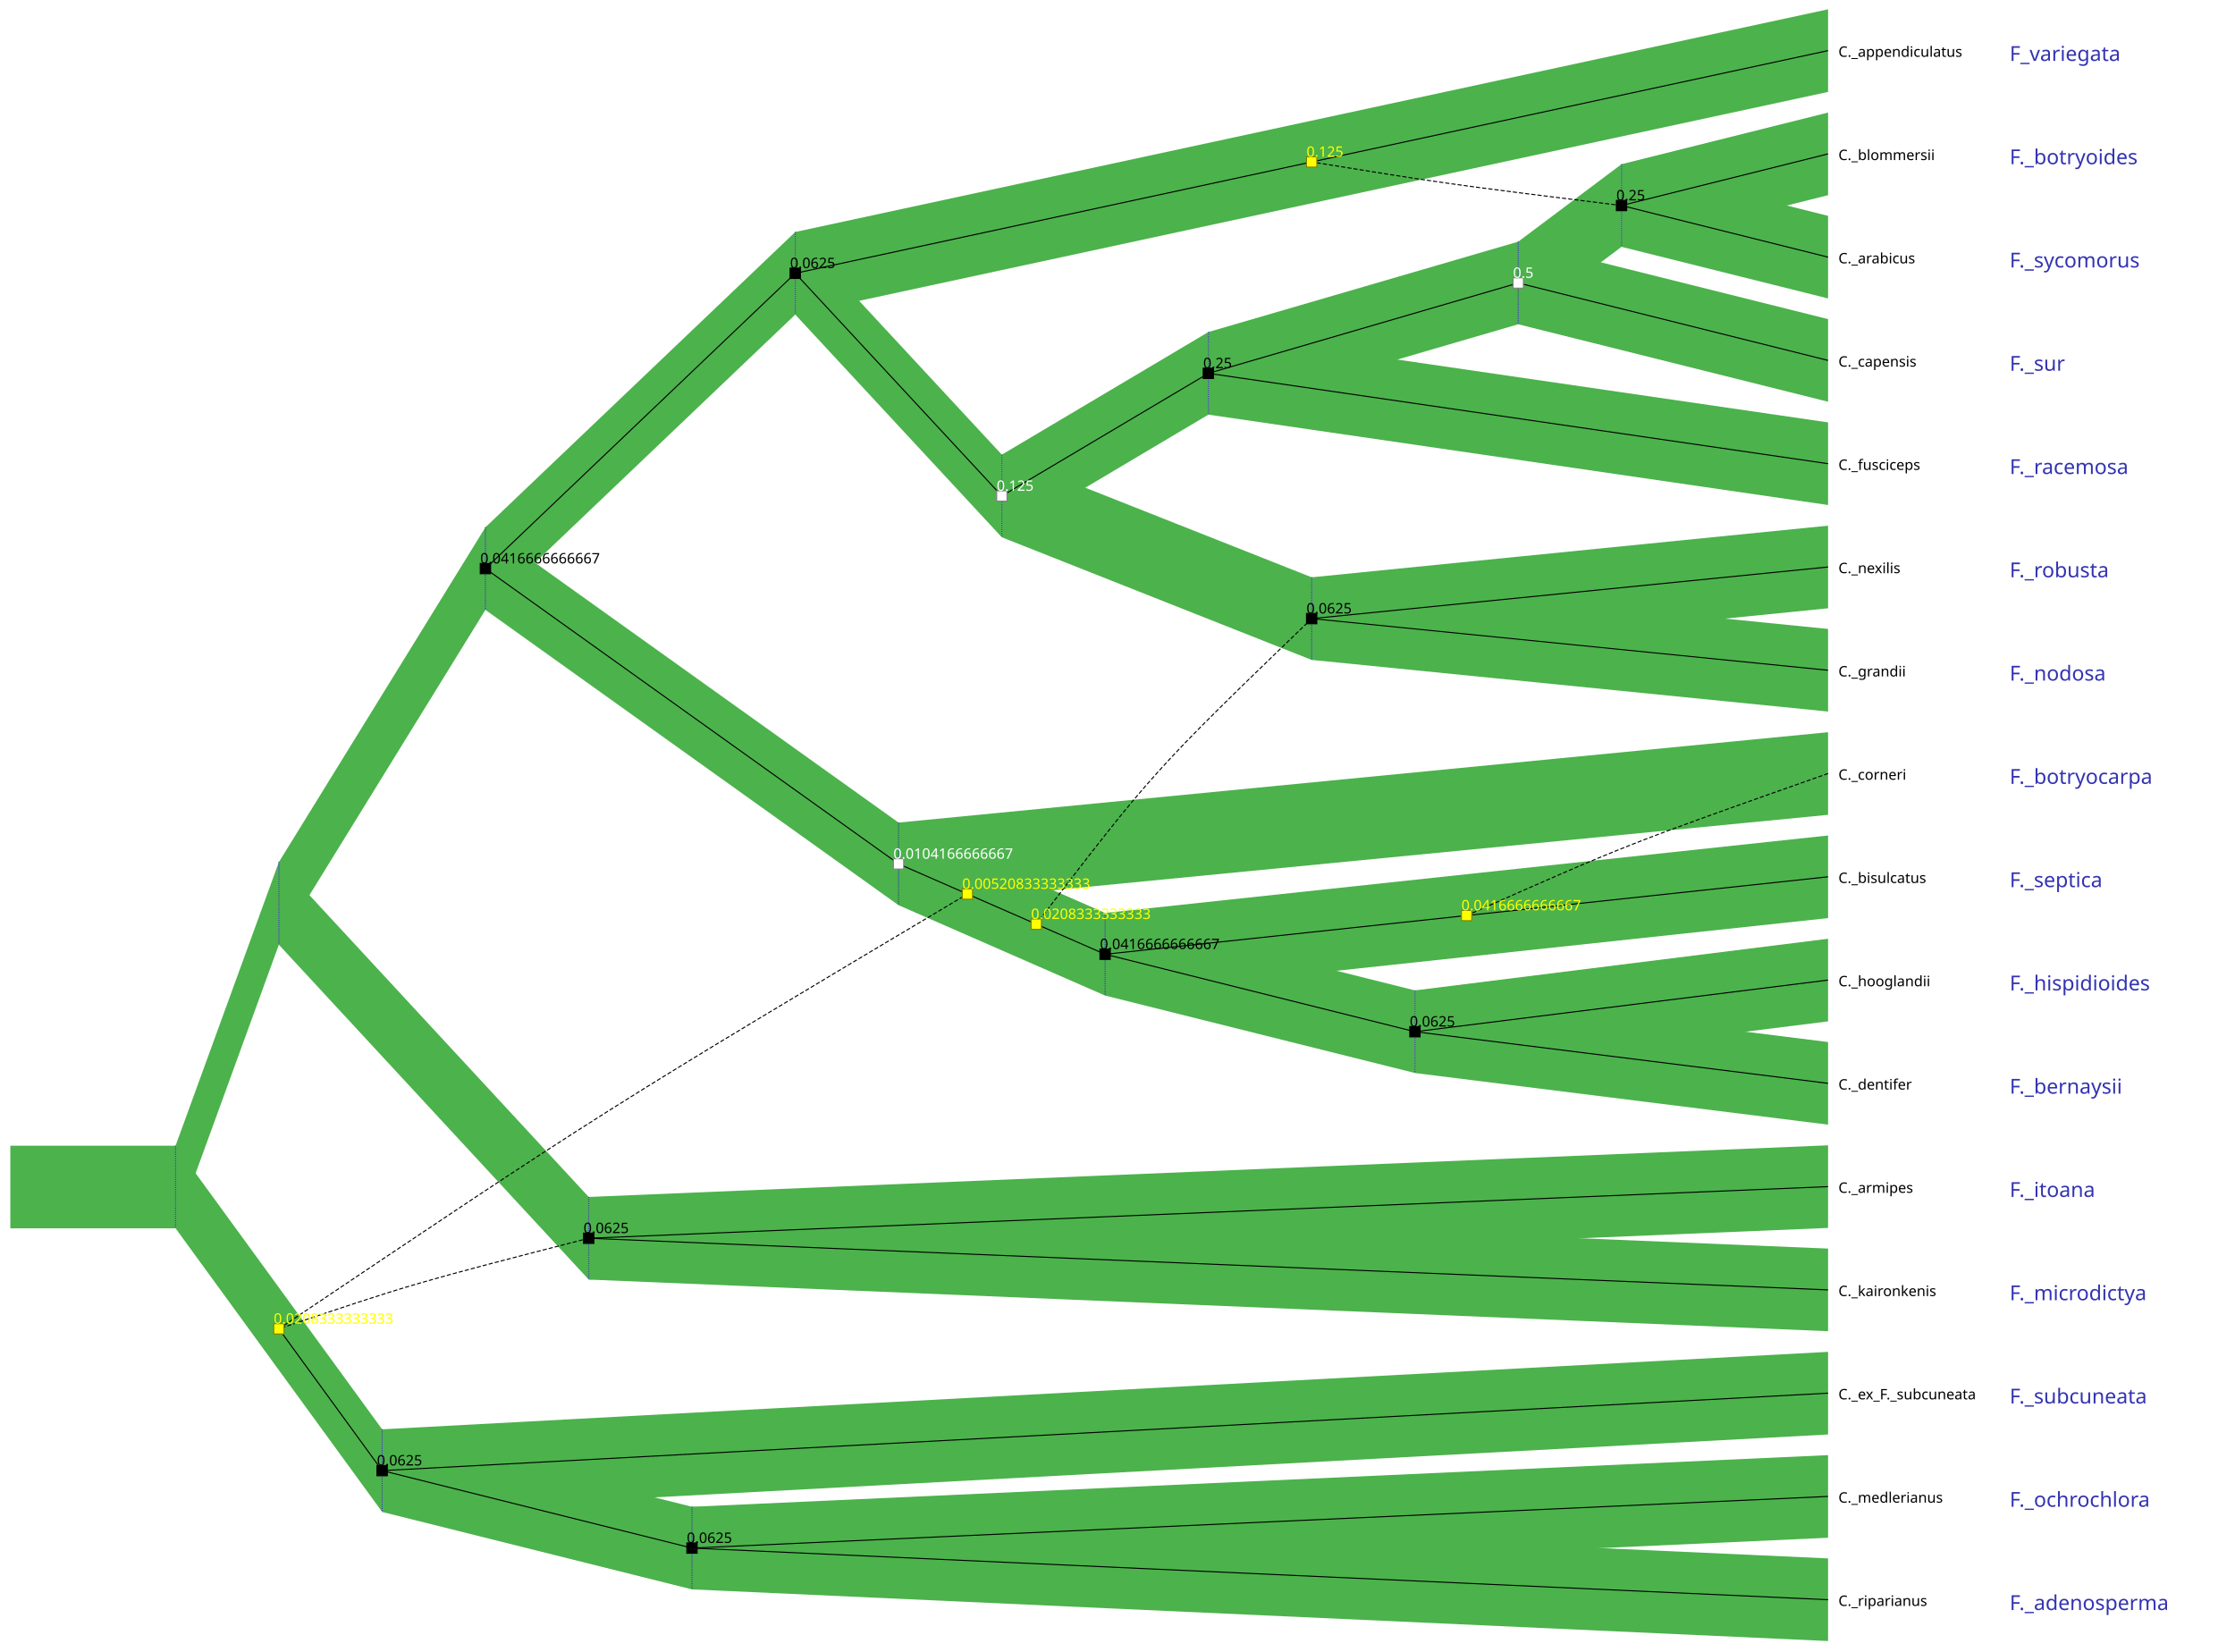
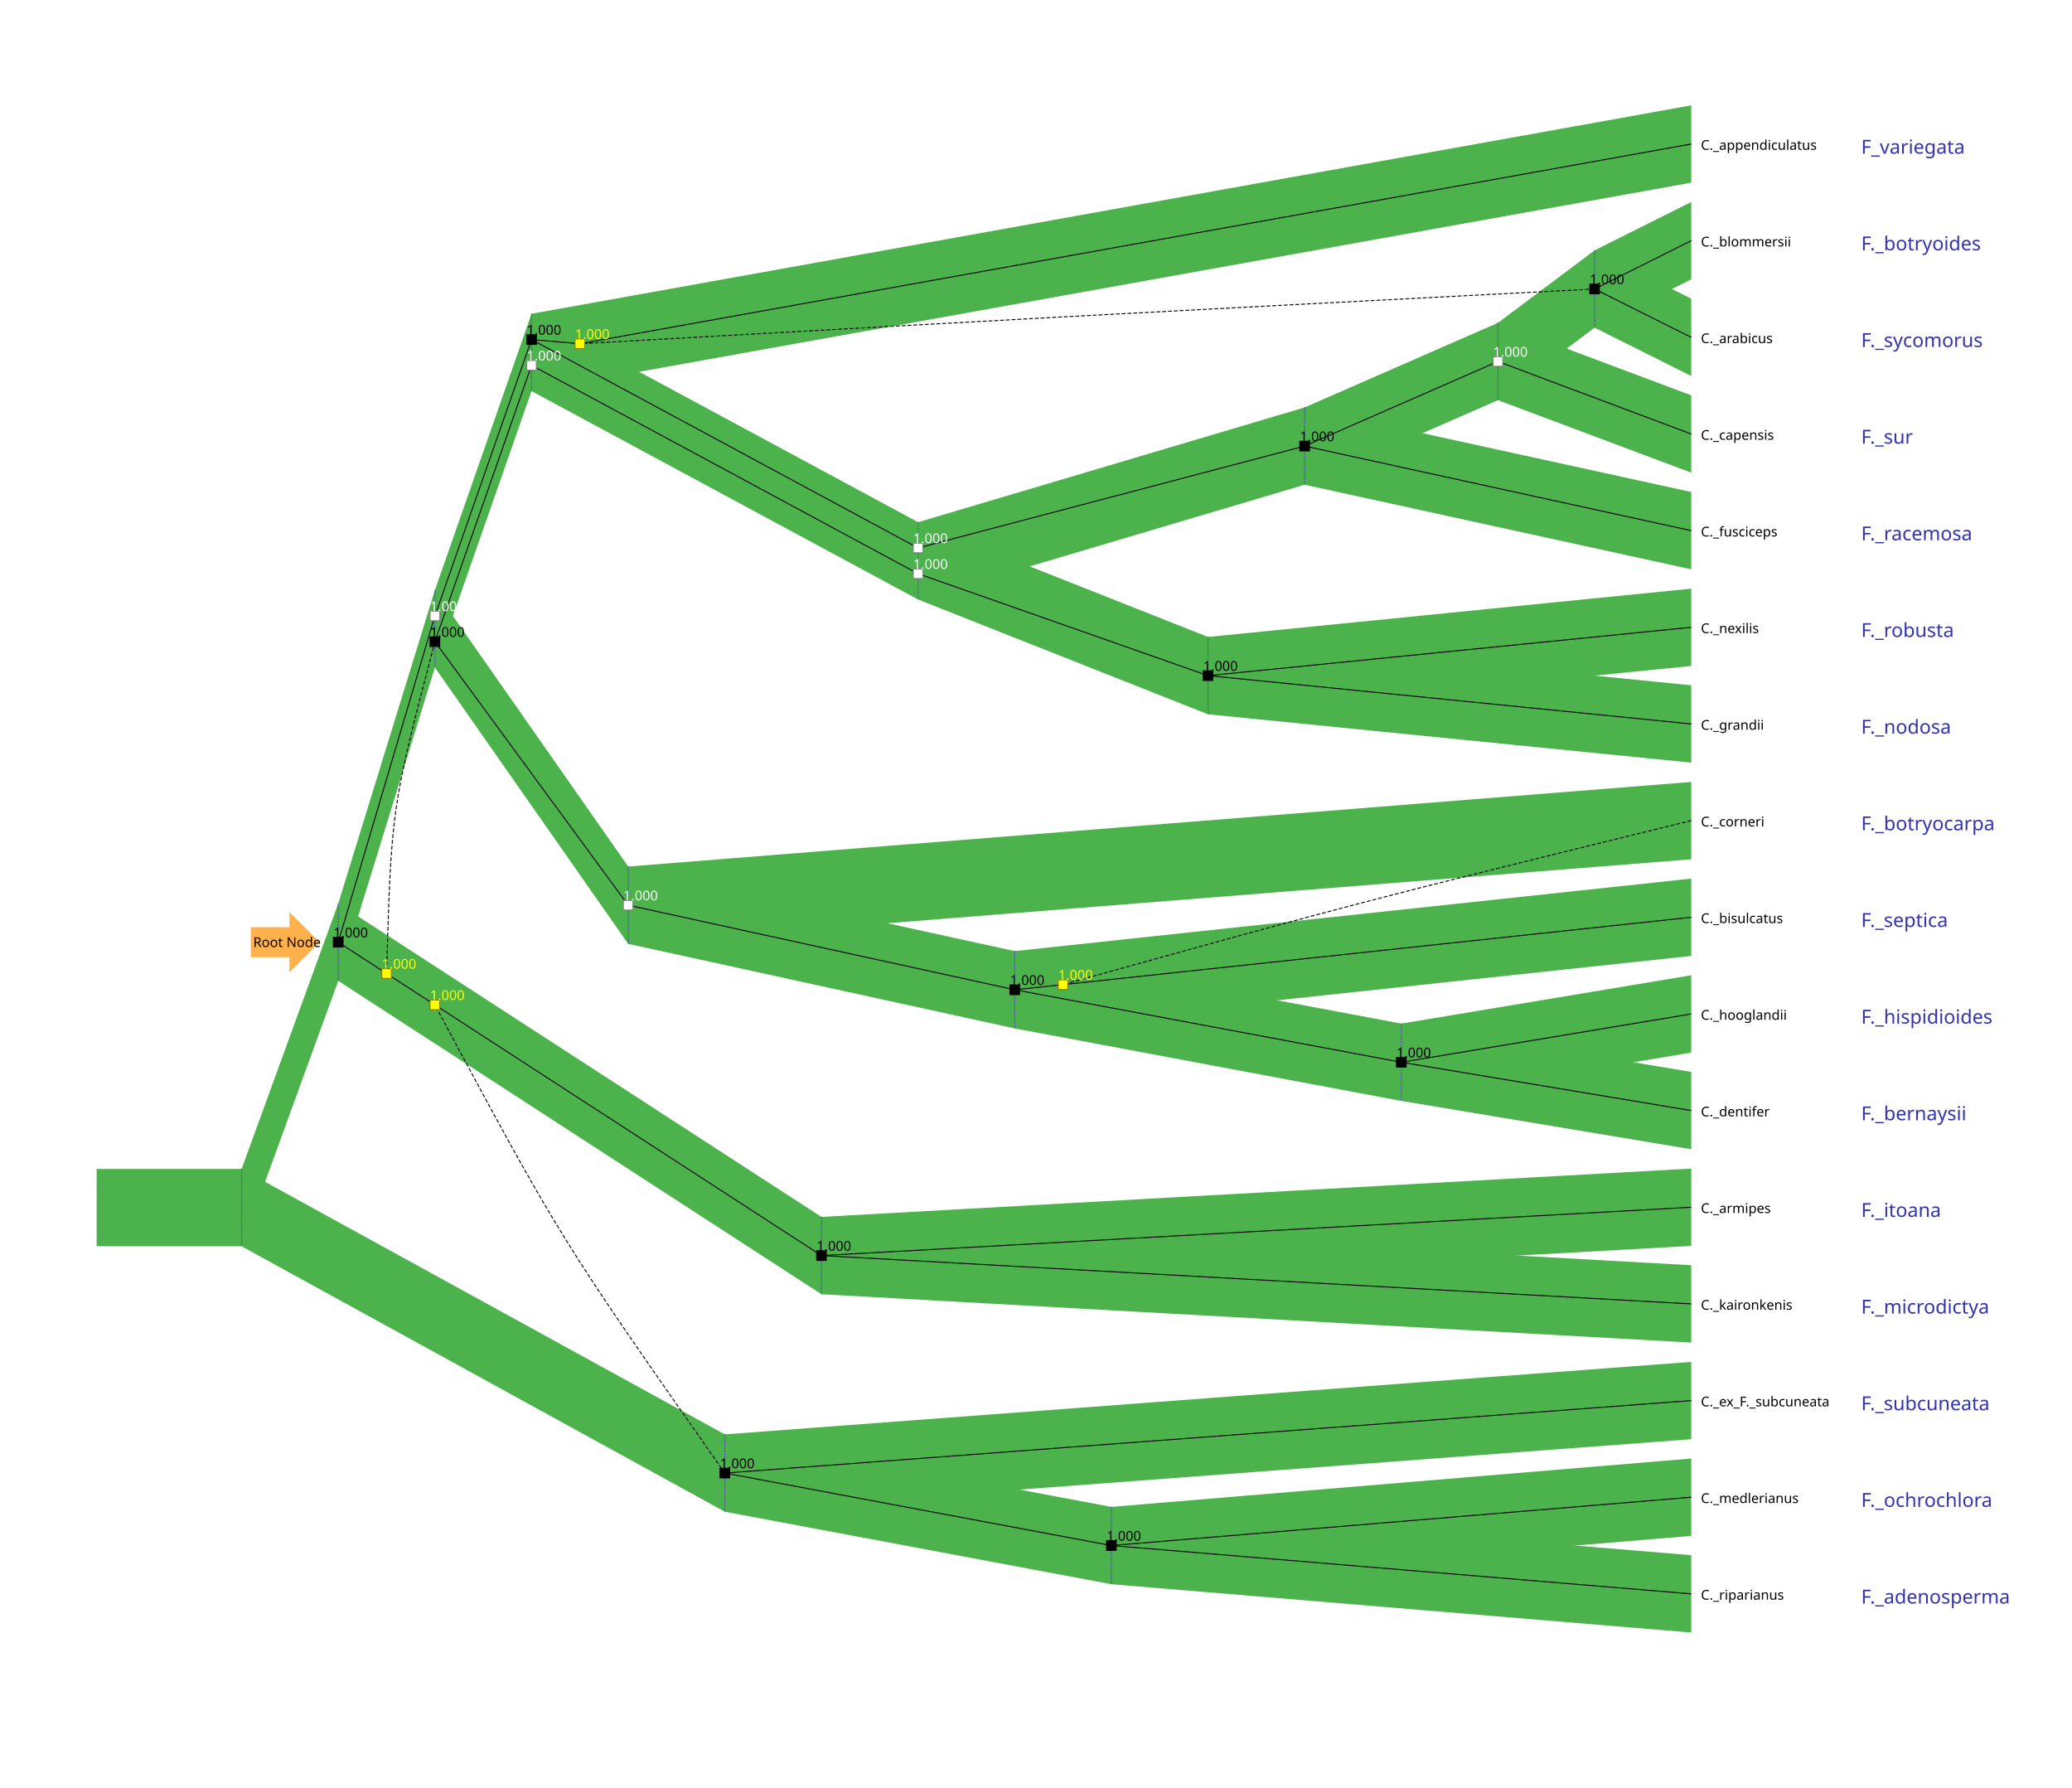
- <svg xmlns="http://www.w3.org/2000/svg" width="2164" height="1599" version="1.1">
+ <svg xmlns="http://www.w3.org/2000/svg" width="2144" height="1849" version="1.1">
  <g>
    <g style="font-family: &quot;Sans&quot;;">
-       <g transform="translate(10, 0) ">
-         <polygon stroke="rgb(0,0,0)" stroke-opacity="0" fill="rgb(76,178,76)" points="160,1109.391 360,1384 360,1464 160,1189.391 " stroke-width="1" />
-         <polygon stroke="rgb(0,0,0)" stroke-opacity="0" fill="rgb(76,178,76)" points="660,1459 1760,1409 1760,1489 660,1539 " stroke-width="1" />
-         <polygon stroke="rgb(0,0,0)" stroke-opacity="0" fill="rgb(76,178,76)" points="0,1109.391 160,1109.391 160,1189.391 0,1189.391 " stroke-width="1" />
-         <polygon stroke="rgb(0,0,0)" stroke-opacity="0" fill="rgb(76,178,76)" points="160,1109.391 260,834.781 260,914.781 160,1189.391 " stroke-width="1" />
-         <polygon stroke="rgb(0,0,0)" stroke-opacity="0" fill="rgb(76,178,76)" points="360,1384 660,1459 660,1539 360,1464 " stroke-width="1" />
-         <polygon stroke="rgb(0,0,0)" stroke-opacity="0" fill="rgb(76,178,76)" points="860,796.5 1060,884 1060,964 860,876.5 " stroke-width="1" />
-         <polygon stroke="rgb(0,0,0)" stroke-opacity="0" fill="rgb(76,178,76)" points="1460,234 1760,309 1760,389 1460,314 " stroke-width="1" />
-         <polygon stroke="rgb(0,0,0)" stroke-opacity="0" fill="rgb(76,178,76)" points="960,440.25 1260,559 1260,639 960,520.25 " stroke-width="1" />
-         <polygon stroke="rgb(0,0,0)" stroke-opacity="0" fill="rgb(76,178,76)" points="960,440.25 1160,321.5 1160,401.5 960,520.25 " stroke-width="1" />
-         <polygon stroke="rgb(0,0,0)" stroke-opacity="0" fill="rgb(76,178,76)" points="1160,321.5 1460,234 1460,314 1160,401.5 " stroke-width="1" />
-         <polygon stroke="rgb(0,0,0)" stroke-opacity="0" fill="rgb(76,178,76)" points="760,224.625 960,440.25 960,520.25 760,304.625 " stroke-width="1" />
-         <polygon stroke="rgb(0,0,0)" stroke-opacity="0" fill="rgb(76,178,76)" points="1560,159 1760,109 1760,189 1560,239 " stroke-width="1" />
-         <polygon stroke="rgb(0,0,0)" stroke-opacity="0" fill="rgb(76,178,76)" points="1560,159 1760,209 1760,289 1560,239 " stroke-width="1" />
-         <polygon stroke="rgb(0,0,0)" stroke-opacity="0" fill="rgb(76,178,76)" points="1360,959 1760,909 1760,989 1360,1039 " stroke-width="1" />
-         <polygon stroke="rgb(0,0,0)" stroke-opacity="0" fill="rgb(76,178,76)" points="1260,559 1760,509 1760,589 1260,639 " stroke-width="1" />
-         <polygon stroke="rgb(0,0,0)" stroke-opacity="0" fill="rgb(76,178,76)" points="660,1459 1760,1509 1760,1589 660,1539 " stroke-width="1" />
-         <polygon stroke="rgb(0,0,0)" stroke-opacity="0" fill="rgb(76,178,76)" points="1360,959 1760,1009 1760,1089 1360,1039 " stroke-width="1" />
-         <polygon stroke="rgb(0,0,0)" stroke-opacity="0" fill="rgb(76,178,76)" points="1460,234 1560,159 1560,239 1460,314 " stroke-width="1" />
-         <polygon stroke="rgb(0,0,0)" stroke-opacity="0" fill="rgb(76,178,76)" points="760,224.625 1760,9 1760,89 760,304.625 " stroke-width="1" />
-         <polygon stroke="rgb(0,0,0)" stroke-opacity="0" fill="rgb(76,178,76)" points="860,796.5 1760,709 1760,789 860,876.5 " stroke-width="1" />
-         <polygon stroke="rgb(0,0,0)" stroke-opacity="0" fill="rgb(76,178,76)" points="560,1159 1760,1209 1760,1289 560,1239 " stroke-width="1" />
-         <polygon stroke="rgb(0,0,0)" stroke-opacity="0" fill="rgb(76,178,76)" points="1060,884 1360,959 1360,1039 1060,964 " stroke-width="1" />
-         <polygon stroke="rgb(0,0,0)" stroke-opacity="0" fill="rgb(76,178,76)" points="560,1159 1760,1109 1760,1189 560,1239 " stroke-width="1" />
-         <polygon stroke="rgb(0,0,0)" stroke-opacity="0" fill="rgb(76,178,76)" points="1060,884 1760,809 1760,889 1060,964 " stroke-width="1" />
-         <polygon stroke="rgb(0,0,0)" stroke-opacity="0" fill="rgb(76,178,76)" points="260,834.781 460,510.562 460,590.562 260,914.781 " stroke-width="1" />
-         <polygon stroke="rgb(0,0,0)" stroke-opacity="0" fill="rgb(76,178,76)" points="260,834.781 560,1159 560,1239 260,914.781 " stroke-width="1" />
-         <polygon stroke="rgb(0,0,0)" stroke-opacity="0" fill="rgb(76,178,76)" points="460,510.562 760,224.625 760,304.625 460,590.562 " stroke-width="1" />
-         <polygon stroke="rgb(0,0,0)" stroke-opacity="0" fill="rgb(76,178,76)" points="460,510.562 860,796.5 860,876.5 460,590.562 " stroke-width="1" />
-         <polygon stroke="rgb(0,0,0)" stroke-opacity="0" fill="rgb(76,178,76)" points="1160,321.5 1760,409 1760,489 1160,401.5 " stroke-width="1" />
-         <polygon stroke="rgb(0,0,0)" stroke-opacity="0" fill="rgb(76,178,76)" points="1260,559 1760,609 1760,689 1260,639 " stroke-width="1" />
-         <polygon stroke="rgb(0,0,0)" stroke-opacity="0" fill="rgb(76,178,76)" points="360,1384 1760,1309 1760,1389 360,1464 " stroke-width="1" />
-         <line x1="360" y1="1384" x2="360" y2="1464" stroke="rgb(51,51,178)" style="stroke-dasharray: 1, 1" />
-         <line x1="160" y1="1109.391" x2="160" y2="1189.391" stroke="rgb(51,51,178)" style="stroke-dasharray: 1, 1" />
-         <line x1="260" y1="834.781" x2="260" y2="914.781" stroke="rgb(51,51,178)" style="stroke-dasharray: 1, 1" />
-         <line x1="660" y1="1459" x2="660" y2="1539" stroke="rgb(51,51,178)" style="stroke-dasharray: 1, 1" />
-         <line x1="1060" y1="884" x2="1060" y2="964" stroke="rgb(51,51,178)" style="stroke-dasharray: 1, 1" />
-         <line x1="1260" y1="559" x2="1260" y2="639" stroke="rgb(51,51,178)" style="stroke-dasharray: 1, 1" />
-         <line x1="1160" y1="321.5" x2="1160" y2="401.5" stroke="rgb(51,51,178)" style="stroke-dasharray: 1, 1" />
-         <line x1="1460" y1="234" x2="1460" y2="314" stroke="rgb(51,51,178)" style="stroke-dasharray: 1, 1" />
-         <line x1="960" y1="440.25" x2="960" y2="520.25" stroke="rgb(51,51,178)" style="stroke-dasharray: 1, 1" />
-         <line x1="1560" y1="159" x2="1560" y2="239" stroke="rgb(51,51,178)" style="stroke-dasharray: 1, 1" />
-         <line x1="1360" y1="959" x2="1360" y2="1039" stroke="rgb(51,51,178)" style="stroke-dasharray: 1, 1" />
-         <line x1="460" y1="510.562" x2="460" y2="590.562" stroke="rgb(51,51,178)" style="stroke-dasharray: 1, 1" />
-         <line x1="560" y1="1159" x2="560" y2="1239" stroke="rgb(51,51,178)" style="stroke-dasharray: 1, 1" />
-         <line x1="760" y1="224.625" x2="760" y2="304.625" stroke="rgb(51,51,178)" style="stroke-dasharray: 1, 1" />
-         <line x1="860" y1="796.5" x2="860" y2="876.5" stroke="rgb(51,51,178)" style="stroke-dasharray: 1, 1" />
-         <g transform="translate(1935.818,1459) rotate(0)">
+       <g transform="translate(100, 100) ">
+         <polygon stroke="rgb(0,0,0)" stroke-opacity="0" fill="rgb(76,178,76)" points="150,1109.391 650,1384 650,1464 150,1189.391 " stroke-width="1" />
+         <polygon stroke="rgb(0,0,0)" stroke-opacity="0" fill="rgb(76,178,76)" points="1050,1459 1650,1409 1650,1489 1050,1539 " stroke-width="1" />
+         <polygon stroke="rgb(0,0,0)" stroke-opacity="0" fill="rgb(76,178,76)" points="0,1109.391 150,1109.391 150,1189.391 0,1189.391 " stroke-width="1" />
+         <polygon stroke="rgb(0,0,0)" stroke-opacity="0" fill="rgb(76,178,76)" points="150,1109.391 250,834.781 250,914.781 150,1189.391 " stroke-width="1" />
+         <polygon stroke="rgb(0,0,0)" stroke-opacity="0" fill="rgb(76,178,76)" points="650,1384 1050,1459 1050,1539 650,1464 " stroke-width="1" />
+         <polygon stroke="rgb(0,0,0)" stroke-opacity="0" fill="rgb(76,178,76)" points="550,796.5 950,884 950,964 550,876.5 " stroke-width="1" />
+         <polygon stroke="rgb(0,0,0)" stroke-opacity="0" fill="rgb(76,178,76)" points="1450,234 1650,309 1650,389 1450,314 " stroke-width="1" />
+         <polygon stroke="rgb(0,0,0)" stroke-opacity="0" fill="rgb(76,178,76)" points="850,440.25 1150,559 1150,639 850,520.25 " stroke-width="1" />
+         <polygon stroke="rgb(0,0,0)" stroke-opacity="0" fill="rgb(76,178,76)" points="850,440.25 1250,321.5 1250,401.5 850,520.25 " stroke-width="1" />
+         <polygon stroke="rgb(0,0,0)" stroke-opacity="0" fill="rgb(76,178,76)" points="1250,321.5 1450,234 1450,314 1250,401.5 " stroke-width="1" />
+         <polygon stroke="rgb(0,0,0)" stroke-opacity="0" fill="rgb(76,178,76)" points="450,224.625 850,440.25 850,520.25 450,304.625 " stroke-width="1" />
+         <polygon stroke="rgb(0,0,0)" stroke-opacity="0" fill="rgb(76,178,76)" points="1550,159 1650,109 1650,189 1550,239 " stroke-width="1" />
+         <polygon stroke="rgb(0,0,0)" stroke-opacity="0" fill="rgb(76,178,76)" points="1550,159 1650,209 1650,289 1550,239 " stroke-width="1" />
+         <polygon stroke="rgb(0,0,0)" stroke-opacity="0" fill="rgb(76,178,76)" points="1350,959 1650,909 1650,989 1350,1039 " stroke-width="1" />
+         <polygon stroke="rgb(0,0,0)" stroke-opacity="0" fill="rgb(76,178,76)" points="1150,559 1650,509 1650,589 1150,639 " stroke-width="1" />
+         <polygon stroke="rgb(0,0,0)" stroke-opacity="0" fill="rgb(76,178,76)" points="1050,1459 1650,1509 1650,1589 1050,1539 " stroke-width="1" />
+         <polygon stroke="rgb(0,0,0)" stroke-opacity="0" fill="rgb(76,178,76)" points="1350,959 1650,1009 1650,1089 1350,1039 " stroke-width="1" />
+         <polygon stroke="rgb(0,0,0)" stroke-opacity="0" fill="rgb(76,178,76)" points="1450,234 1550,159 1550,239 1450,314 " stroke-width="1" />
+         <polygon stroke="rgb(0,0,0)" stroke-opacity="0" fill="rgb(76,178,76)" points="450,224.625 1650,9 1650,89 450,304.625 " stroke-width="1" />
+         <polygon stroke="rgb(0,0,0)" stroke-opacity="0" fill="rgb(76,178,76)" points="550,796.5 1650,709 1650,789 550,876.5 " stroke-width="1" />
+         <polygon stroke="rgb(0,0,0)" stroke-opacity="0" fill="rgb(76,178,76)" points="750,1159 1650,1209 1650,1289 750,1239 " stroke-width="1" />
+         <polygon stroke="rgb(0,0,0)" stroke-opacity="0" fill="rgb(76,178,76)" points="950,884 1350,959 1350,1039 950,964 " stroke-width="1" />
+         <polygon stroke="rgb(0,0,0)" stroke-opacity="0" fill="rgb(76,178,76)" points="750,1159 1650,1109 1650,1189 750,1239 " stroke-width="1" />
+         <polygon stroke="rgb(0,0,0)" stroke-opacity="0" fill="rgb(76,178,76)" points="950,884 1650,809 1650,889 950,964 " stroke-width="1" />
+         <polygon stroke="rgb(0,0,0)" stroke-opacity="0" fill="rgb(76,178,76)" points="250,834.781 350,510.562 350,590.562 250,914.781 " stroke-width="1" />
+         <polygon stroke="rgb(0,0,0)" stroke-opacity="0" fill="rgb(76,178,76)" points="250,834.781 750,1159 750,1239 250,914.781 " stroke-width="1" />
+         <polygon stroke="rgb(0,0,0)" stroke-opacity="0" fill="rgb(76,178,76)" points="350,510.562 450,224.625 450,304.625 350,590.562 " stroke-width="1" />
+         <polygon stroke="rgb(0,0,0)" stroke-opacity="0" fill="rgb(76,178,76)" points="350,510.562 550,796.5 550,876.5 350,590.562 " stroke-width="1" />
+         <polygon stroke="rgb(0,0,0)" stroke-opacity="0" fill="rgb(76,178,76)" points="1250,321.5 1650,409 1650,489 1250,401.5 " stroke-width="1" />
+         <polygon stroke="rgb(0,0,0)" stroke-opacity="0" fill="rgb(76,178,76)" points="1150,559 1650,609 1650,689 1150,639 " stroke-width="1" />
+         <polygon stroke="rgb(0,0,0)" stroke-opacity="0" fill="rgb(76,178,76)" points="650,1384 1650,1309 1650,1389 650,1464 " stroke-width="1" />
+         <line x1="650" y1="1384" x2="650" y2="1464" stroke="rgb(51,51,178)" style="stroke-dasharray: 1, 1" />
+         <line x1="150" y1="1109.391" x2="150" y2="1189.391" stroke="rgb(51,51,178)" style="stroke-dasharray: 1, 1" />
+         <line x1="250" y1="834.781" x2="250" y2="914.781" stroke="rgb(51,51,178)" style="stroke-dasharray: 1, 1" />
+         <line x1="1050" y1="1459" x2="1050" y2="1539" stroke="rgb(51,51,178)" style="stroke-dasharray: 1, 1" />
+         <line x1="950" y1="884" x2="950" y2="964" stroke="rgb(51,51,178)" style="stroke-dasharray: 1, 1" />
+         <line x1="1150" y1="559" x2="1150" y2="639" stroke="rgb(51,51,178)" style="stroke-dasharray: 1, 1" />
+         <line x1="1250" y1="321.5" x2="1250" y2="401.5" stroke="rgb(51,51,178)" style="stroke-dasharray: 1, 1" />
+         <line x1="1450" y1="234" x2="1450" y2="314" stroke="rgb(51,51,178)" style="stroke-dasharray: 1, 1" />
+         <line x1="850" y1="440.25" x2="850" y2="520.25" stroke="rgb(51,51,178)" style="stroke-dasharray: 1, 1" />
+         <line x1="1550" y1="159" x2="1550" y2="239" stroke="rgb(51,51,178)" style="stroke-dasharray: 1, 1" />
+         <line x1="1350" y1="959" x2="1350" y2="1039" stroke="rgb(51,51,178)" style="stroke-dasharray: 1, 1" />
+         <line x1="350" y1="510.562" x2="350" y2="590.562" stroke="rgb(51,51,178)" style="stroke-dasharray: 1, 1" />
+         <line x1="750" y1="1159" x2="750" y2="1239" stroke="rgb(51,51,178)" style="stroke-dasharray: 1, 1" />
+         <line x1="450" y1="224.625" x2="450" y2="304.625" stroke="rgb(51,51,178)" style="stroke-dasharray: 1, 1" />
+         <line x1="550" y1="796.5" x2="550" y2="876.5" stroke="rgb(51,51,178)" style="stroke-dasharray: 1, 1" />
+         <g transform="translate(1825.818,1459) rotate(0)">
          <text x="0" y="0" font-size="20" stroke="rgb(0,0,0)" stroke-opacity="0" fill="rgb(51,51,178)" stroke-width="1" text-anchor="start" style="dominant-baseline: auto">F._ochrochlora</text>
        </g>
-         <g transform="translate(1935.818,359) rotate(0)">
+         <g transform="translate(1825.818,359) rotate(0)">
          <text x="0" y="0" font-size="20" stroke="rgb(0,0,0)" stroke-opacity="0" fill="rgb(51,51,178)" stroke-width="1" text-anchor="start" style="dominant-baseline: auto">F._sur</text>
        </g>
-         <g transform="translate(1935.818,159) rotate(0)">
+         <g transform="translate(1825.818,159) rotate(0)">
          <text x="0" y="0" font-size="20" stroke="rgb(0,0,0)" stroke-opacity="0" fill="rgb(51,51,178)" stroke-width="1" text-anchor="start" style="dominant-baseline: auto">F._botryoides</text>
        </g>
-         <g transform="translate(1935.818,259) rotate(0)">
+         <g transform="translate(1825.818,259) rotate(0)">
          <text x="0" y="0" font-size="20" stroke="rgb(0,0,0)" stroke-opacity="0" fill="rgb(51,51,178)" stroke-width="1" text-anchor="start" style="dominant-baseline: auto">F._sycomorus</text>
        </g>
-         <g transform="translate(1935.818,959) rotate(0)">
+         <g transform="translate(1825.818,959) rotate(0)">
          <text x="0" y="0" font-size="20" stroke="rgb(0,0,0)" stroke-opacity="0" fill="rgb(51,51,178)" stroke-width="1" text-anchor="start" style="dominant-baseline: auto">F._hispidioides</text>
        </g>
-         <g transform="translate(1935.818,559) rotate(0)">
+         <g transform="translate(1825.818,559) rotate(0)">
          <text x="0" y="0" font-size="20" stroke="rgb(0,0,0)" stroke-opacity="0" fill="rgb(51,51,178)" stroke-width="1" text-anchor="start" style="dominant-baseline: auto">F._robusta</text>
        </g>
-         <g transform="translate(1935.818,1559) rotate(0)">
+         <g transform="translate(1825.818,1559) rotate(0)">
          <text x="0" y="0" font-size="20" stroke="rgb(0,0,0)" stroke-opacity="0" fill="rgb(51,51,178)" stroke-width="1" text-anchor="start" style="dominant-baseline: auto">F._adenosperma</text>
        </g>
-         <g transform="translate(1935.818,1059) rotate(0)">
+         <g transform="translate(1825.818,1059) rotate(0)">
          <text x="0" y="0" font-size="20" stroke="rgb(0,0,0)" stroke-opacity="0" fill="rgb(51,51,178)" stroke-width="1" text-anchor="start" style="dominant-baseline: auto">F._bernaysii</text>
        </g>
-         <g transform="translate(1935.818,59) rotate(0)">
+         <g transform="translate(1825.818,59) rotate(0)">
          <text x="0" y="0" font-size="20" stroke="rgb(0,0,0)" stroke-opacity="0" fill="rgb(51,51,178)" stroke-width="1" text-anchor="start" style="dominant-baseline: auto">F_variegata</text>
        </g>
-         <g transform="translate(1935.818,759) rotate(0)">
+         <g transform="translate(1825.818,759) rotate(0)">
          <text x="0" y="0" font-size="20" stroke="rgb(0,0,0)" stroke-opacity="0" fill="rgb(51,51,178)" stroke-width="1" text-anchor="start" style="dominant-baseline: auto">F._botryocarpa</text>
        </g>
-         <g transform="translate(1935.818,1259) rotate(0)">
+         <g transform="translate(1825.818,1259) rotate(0)">
          <text x="0" y="0" font-size="20" stroke="rgb(0,0,0)" stroke-opacity="0" fill="rgb(51,51,178)" stroke-width="1" text-anchor="start" style="dominant-baseline: auto">F._microdictya</text>
        </g>
-         <g transform="translate(1935.818,1159) rotate(0)">
+         <g transform="translate(1825.818,1159) rotate(0)">
          <text x="0" y="0" font-size="20" stroke="rgb(0,0,0)" stroke-opacity="0" fill="rgb(51,51,178)" stroke-width="1" text-anchor="start" style="dominant-baseline: auto">F._itoana</text>
        </g>
-         <g transform="translate(1935.818,859) rotate(0)">
+         <g transform="translate(1825.818,859) rotate(0)">
          <text x="0" y="0" font-size="20" stroke="rgb(0,0,0)" stroke-opacity="0" fill="rgb(51,51,178)" stroke-width="1" text-anchor="start" style="dominant-baseline: auto">F._septica</text>
        </g>
-         <g transform="translate(1935.818,459) rotate(0)">
+         <g transform="translate(1825.818,459) rotate(0)">
          <text x="0" y="0" font-size="20" stroke="rgb(0,0,0)" stroke-opacity="0" fill="rgb(51,51,178)" stroke-width="1" text-anchor="start" style="dominant-baseline: auto">F._racemosa</text>
        </g>
-         <g transform="translate(1935.818,659) rotate(0)">
+         <g transform="translate(1825.818,659) rotate(0)">
          <text x="0" y="0" font-size="20" stroke="rgb(0,0,0)" stroke-opacity="0" fill="rgb(51,51,178)" stroke-width="1" text-anchor="start" style="dominant-baseline: auto">F._nodosa</text>
        </g>
-         <g transform="translate(1935.818,1359) rotate(0)">
+         <g transform="translate(1825.818,1359) rotate(0)">
          <text x="0" y="0" font-size="20" stroke="rgb(0,0,0)" stroke-opacity="0" fill="rgb(51,51,178)" stroke-width="1" text-anchor="start" style="dominant-baseline: auto">F._subcuneata</text>
        </g>
-         <line x1="1760" y1="1249" x2="560" y2="1199" stroke="rgb(0,0,0)" />
-         <line x1="1760" y1="1549" x2="660" y2="1499" stroke="rgb(0,0,0)" />
-         <line x1="1760" y1="249" x2="1560" y2="199" stroke="rgb(0,0,0)" />
-         <line x1="1760" y1="1149" x2="560" y2="1199" stroke="rgb(0,0,0)" />
-         <line x1="1360" y1="999" x2="1060" y2="924" stroke="rgb(0,0,0)" />
-         <line x1="1410" y1="886.5" x2="1060" y2="924" stroke="rgb(0,0,0)" />
-         <line x1="1460" y1="274" x2="1160" y2="361.5" stroke="rgb(0,0,0)" />
-         <line x1="1760" y1="349" x2="1460" y2="274" stroke="rgb(0,0,0)" />
-         <line x1="1060" y1="924" x2="993.333" y2="894.833" stroke="rgb(0,0,0)" />
-         <path d="M1260 599 C1106.667 746.917 1106.667 746.917 993.333 894.833" style="stroke-dasharray: 4, 2" stroke="rgb(0,0,0)" fill="rgb(0,0,0)" fill-opacity="0" />
-         <path d="M260 1286.695 C573.333 1076.181 573.333 1076.181 926.667 865.667" style="stroke-dasharray: 4, 2" stroke="rgb(0,0,0)" fill="rgb(0,0,0)" fill-opacity="0" />
-         <line x1="993.333" y1="894.833" x2="926.667" y2="865.667" stroke="rgb(0,0,0)" />
-         <line x1="1760" y1="149" x2="1560" y2="199" stroke="rgb(0,0,0)" />
-         <line x1="1760" y1="1049" x2="1360" y2="999" stroke="rgb(0,0,0)" />
-         <line x1="1760" y1="849" x2="1410" y2="886.5" stroke="rgb(0,0,0)" />
-         <line x1="1760" y1="949" x2="1360" y2="999" stroke="rgb(0,0,0)" />
-         <line x1="1760" y1="449" x2="1160" y2="361.5" stroke="rgb(0,0,0)" />
-         <line x1="1760" y1="1349" x2="360" y2="1424" stroke="rgb(0,0,0)" />
-         <path d="M1760 749 C1565 817.75 1565 817.75 1410 886.5" style="stroke-dasharray: 4, 2" stroke="rgb(0,0,0)" fill="rgb(0,0,0)" fill-opacity="0" />
-         <line x1="660" y1="1499" x2="360" y2="1424" stroke="rgb(0,0,0)" />
-         <line x1="1760" y1="49" x2="1260" y2="156.812" stroke="rgb(0,0,0)" />
-         <path d="M560 1199 C390 1242.848 390 1242.848 260 1286.695" style="stroke-dasharray: 4, 2" stroke="rgb(0,0,0)" fill="rgb(0,0,0)" fill-opacity="0" />
-         <line x1="360" y1="1424" x2="260" y2="1286.695" stroke="rgb(0,0,0)" />
-         <path d="M1560 199 C1390 177.906 1390 177.906 1260 156.812" style="stroke-dasharray: 4, 2" stroke="rgb(0,0,0)" fill="rgb(0,0,0)" fill-opacity="0" />
-         <line x1="1260" y1="156.812" x2="760" y2="264.625" stroke="rgb(0,0,0)" />
-         <line x1="960" y1="480.25" x2="760" y2="264.625" stroke="rgb(0,0,0)" />
-         <line x1="1160" y1="361.5" x2="960" y2="480.25" stroke="rgb(0,0,0)" />
-         <line x1="760" y1="264.625" x2="460" y2="550.562" stroke="rgb(0,0,0)" />
-         <line x1="860" y1="836.5" x2="460" y2="550.562" stroke="rgb(0,0,0)" />
-         <line x1="926.667" y1="865.667" x2="860" y2="836.5" stroke="rgb(0,0,0)" />
-         <line x1="1760" y1="549" x2="1260" y2="599" stroke="rgb(0,0,0)" />
-         <line x1="1760" y1="1449" x2="660" y2="1499" stroke="rgb(0,0,0)" />
-         <line x1="1760" y1="649" x2="1260" y2="599" stroke="rgb(0,0,0)" />
-         <rect x="1355" y="994" width="10" height="10" stroke="rgb(0,0,0)" fill="rgb(0,0,0)" stroke-width="1" />
-         <g transform="translate(1355,994) rotate(0)">
-           <text x="0" y="0" font-size="14" stroke="rgb(0,0,0)" stroke-opacity="0" fill="rgb(0,0,0)" stroke-width="1" text-anchor="start" style="dominant-baseline: auto">0.0625</text>
-         </g>
-         <rect x="1405" y="881.5" width="10" height="10" stroke="rgb(127,127,0)" fill="rgb(255,255,0)" stroke-width="1" />
-         <g transform="translate(1405,881.5) rotate(0)">
-           <text x="0" y="0" font-size="14" stroke="rgb(0,0,0)" stroke-opacity="0" fill="rgb(255,255,0)" stroke-width="1" text-anchor="start" style="dominant-baseline: auto">0.0416666666667</text>
-         </g>
-         <rect x="1455" y="269" width="10" height="10" stroke="rgb(127,127,127)" fill="rgb(255,255,255)" stroke-width="1" />
-         <g transform="translate(1455,269) rotate(0)">
-           <text x="0" y="0" font-size="14" stroke="rgb(0,0,0)" stroke-opacity="0" fill="rgb(255,255,255)" stroke-width="1" text-anchor="start" style="dominant-baseline: auto">0.5</text>
-         </g>
-         <rect x="1055" y="919" width="10" height="10" stroke="rgb(0,0,0)" fill="rgb(0,0,0)" stroke-width="1" />
-         <g transform="translate(1055,919) rotate(0)">
-           <text x="0" y="0" font-size="14" stroke="rgb(0,0,0)" stroke-opacity="0" fill="rgb(0,0,0)" stroke-width="1" text-anchor="start" style="dominant-baseline: auto">0.0416666666667</text>
-         </g>
-         <rect x="1255" y="594" width="10" height="10" stroke="rgb(0,0,0)" fill="rgb(0,0,0)" stroke-width="1" />
-         <g transform="translate(1255,594) rotate(0)">
-           <text x="0" y="0" font-size="14" stroke="rgb(0,0,0)" stroke-opacity="0" fill="rgb(0,0,0)" stroke-width="1" text-anchor="start" style="dominant-baseline: auto">0.0625</text>
-         </g>
-         <rect x="255" y="1281.695" width="10" height="10" stroke="rgb(127,127,0)" fill="rgb(255,255,0)" stroke-width="1" />
-         <g transform="translate(255,1281.695) rotate(0)">
-           <text x="0" y="0" font-size="14" stroke="rgb(0,0,0)" stroke-opacity="0" fill="rgb(255,255,0)" stroke-width="1" text-anchor="start" style="dominant-baseline: auto">0.0208333333333</text>
-         </g>
-         <rect x="988.333" y="889.833" width="10" height="10" stroke="rgb(127,127,0)" fill="rgb(255,255,0)" stroke-width="1" />
-         <g transform="translate(988.3333,889.8333) rotate(0)">
-           <text x="0" y="0" font-size="14" stroke="rgb(0,0,0)" stroke-opacity="0" fill="rgb(255,255,0)" stroke-width="1" text-anchor="start" style="dominant-baseline: auto">0.0208333333333</text>
-         </g>
-         <rect x="655" y="1494" width="10" height="10" stroke="rgb(0,0,0)" fill="rgb(0,0,0)" stroke-width="1" />
-         <g transform="translate(655,1494) rotate(0)">
-           <text x="0" y="0" font-size="14" stroke="rgb(0,0,0)" stroke-opacity="0" fill="rgb(0,0,0)" stroke-width="1" text-anchor="start" style="dominant-baseline: auto">0.0625</text>
-         </g>
-         <rect x="555" y="1194" width="10" height="10" stroke="rgb(0,0,0)" fill="rgb(0,0,0)" stroke-width="1" />
-         <g transform="translate(555,1194) rotate(0)">
-           <text x="0" y="0" font-size="14" stroke="rgb(0,0,0)" stroke-opacity="0" fill="rgb(0,0,0)" stroke-width="1" text-anchor="start" style="dominant-baseline: auto">0.0625</text>
-         </g>
-         <rect x="355" y="1419" width="10" height="10" stroke="rgb(0,0,0)" fill="rgb(0,0,0)" stroke-width="1" />
-         <g transform="translate(355,1419) rotate(0)">
-           <text x="0" y="0" font-size="14" stroke="rgb(0,0,0)" stroke-opacity="0" fill="rgb(0,0,0)" stroke-width="1" text-anchor="start" style="dominant-baseline: auto">0.0625</text>
-         </g>
-         <rect x="1555" y="194" width="10" height="10" stroke="rgb(0,0,0)" fill="rgb(0,0,0)" stroke-width="1" />
-         <g transform="translate(1555,194) rotate(0)">
-           <text x="0" y="0" font-size="14" stroke="rgb(0,0,0)" stroke-opacity="0" fill="rgb(0,0,0)" stroke-width="1" text-anchor="start" style="dominant-baseline: auto">0.25</text>
-         </g>
-         <rect x="1255" y="151.812" width="10" height="10" stroke="rgb(127,127,0)" fill="rgb(255,255,0)" stroke-width="1" />
-         <g transform="translate(1255,151.8125) rotate(0)">
-           <text x="0" y="0" font-size="14" stroke="rgb(0,0,0)" stroke-opacity="0" fill="rgb(255,255,0)" stroke-width="1" text-anchor="start" style="dominant-baseline: auto">0.125</text>
-         </g>
-         <rect x="955" y="475.25" width="10" height="10" stroke="rgb(127,127,127)" fill="rgb(255,255,255)" stroke-width="1" />
-         <g transform="translate(955,475.25) rotate(0)">
-           <text x="0" y="0" font-size="14" stroke="rgb(0,0,0)" stroke-opacity="0" fill="rgb(255,255,255)" stroke-width="1" text-anchor="start" style="dominant-baseline: auto">0.125</text>
-         </g>
-         <rect x="1155" y="356.5" width="10" height="10" stroke="rgb(0,0,0)" fill="rgb(0,0,0)" stroke-width="1" />
-         <g transform="translate(1155,356.5) rotate(0)">
-           <text x="0" y="0" font-size="14" stroke="rgb(0,0,0)" stroke-opacity="0" fill="rgb(0,0,0)" stroke-width="1" text-anchor="start" style="dominant-baseline: auto">0.25</text>
-         </g>
-         <rect x="455" y="545.562" width="10" height="10" stroke="rgb(0,0,0)" fill="rgb(0,0,0)" stroke-width="1" />
-         <g transform="translate(455,545.5625) rotate(0)">
-           <text x="0" y="0" font-size="14" stroke="rgb(0,0,0)" stroke-opacity="0" fill="rgb(0,0,0)" stroke-width="1" text-anchor="start" style="dominant-baseline: auto">0.0416666666667</text>
-         </g>
-         <rect x="755" y="259.625" width="10" height="10" stroke="rgb(0,0,0)" fill="rgb(0,0,0)" stroke-width="1" />
-         <g transform="translate(755,259.625) rotate(0)">
-           <text x="0" y="0" font-size="14" stroke="rgb(0,0,0)" stroke-opacity="0" fill="rgb(0,0,0)" stroke-width="1" text-anchor="start" style="dominant-baseline: auto">0.0625</text>
-         </g>
-         <rect x="855" y="831.5" width="10" height="10" stroke="rgb(127,127,127)" fill="rgb(255,255,255)" stroke-width="1" />
-         <g transform="translate(855,831.5) rotate(0)">
-           <text x="0" y="0" font-size="14" stroke="rgb(0,0,0)" stroke-opacity="0" fill="rgb(255,255,255)" stroke-width="1" text-anchor="start" style="dominant-baseline: auto">0.0104166666667</text>
-         </g>
-         <rect x="921.667" y="860.667" width="10" height="10" stroke="rgb(127,127,0)" fill="rgb(255,255,0)" stroke-width="1" />
-         <g transform="translate(921.6667,860.6667) rotate(0)">
-           <text x="0" y="0" font-size="14" stroke="rgb(0,0,0)" stroke-opacity="0" fill="rgb(255,255,0)" stroke-width="1" text-anchor="start" style="dominant-baseline: auto">0.00520833333333</text>
-         </g>
-         <g transform="translate(1770,1255) rotate(0)">
+         <line x1="1650" y1="1249" x2="750" y2="1199" stroke="rgb(0,0,0)" />
+         <line x1="1650" y1="1549" x2="1050" y2="1499" stroke="rgb(0,0,0)" />
+         <line x1="1650" y1="249" x2="1550" y2="199" stroke="rgb(0,0,0)" />
+         <line x1="1650" y1="1149" x2="750" y2="1199" stroke="rgb(0,0,0)" />
+         <line x1="1350" y1="999" x2="950" y2="924" stroke="rgb(0,0,0)" />
+         <line x1="1000" y1="918.643" x2="950" y2="924" stroke="rgb(0,0,0)" />
+         <line x1="1450" y1="274" x2="1250" y2="361.5" stroke="rgb(0,0,0)" />
+         <line x1="1650" y1="349" x2="1450" y2="274" stroke="rgb(0,0,0)" />
+         <line x1="550" y1="836.5" x2="350" y2="563.896" stroke="rgb(0,0,0)" />
+         <line x1="950" y1="924" x2="550" y2="836.5" stroke="rgb(0,0,0)" />
+         <line x1="450" y1="277.958" x2="350" y2="563.896" stroke="rgb(0,0,0)" />
+         <line x1="850" y1="493.583" x2="450" y2="277.958" stroke="rgb(0,0,0)" />
+         <line x1="1150" y1="599" x2="850" y2="493.583" stroke="rgb(0,0,0)" />
+         <line x1="350" y1="939.625" x2="300" y2="907.203" stroke="rgb(0,0,0)" />
+         <path d="M350 563.896 C305 735.549 305 735.549 300 907.203" style="stroke-dasharray: 4, 2" stroke="rgb(0,0,0)" fill="rgb(0,0,0)" fill-opacity="0" />
+         <line x1="1650" y1="149" x2="1550" y2="199" stroke="rgb(0,0,0)" />
+         <line x1="1650" y1="1049" x2="1350" y2="999" stroke="rgb(0,0,0)" />
+         <line x1="1650" y1="849" x2="1000" y2="918.643" stroke="rgb(0,0,0)" />
+         <line x1="1650" y1="949" x2="1350" y2="999" stroke="rgb(0,0,0)" />
+         <line x1="1650" y1="449" x2="1250" y2="361.5" stroke="rgb(0,0,0)" />
+         <line x1="1650" y1="1349" x2="650" y2="1424" stroke="rgb(0,0,0)" />
+         <path d="M1650 749 C1305 833.821 1305 833.821 1000 918.643" style="stroke-dasharray: 4, 2" stroke="rgb(0,0,0)" fill="rgb(0,0,0)" fill-opacity="0" />
+         <line x1="1050" y1="1499" x2="650" y2="1424" stroke="rgb(0,0,0)" />
+         <line x1="1650" y1="49" x2="500" y2="255.641" stroke="rgb(0,0,0)" />
+         <line x1="750" y1="1199" x2="350" y2="939.625" stroke="rgb(0,0,0)" />
+         <path d="M650 1424 C480 1181.812 480 1181.812 350 939.625" style="stroke-dasharray: 4, 2" stroke="rgb(0,0,0)" fill="rgb(0,0,0)" fill-opacity="0" />
+         <path d="M1550 199 C1005 227.32 1005 227.32 500 255.641" style="stroke-dasharray: 4, 2" stroke="rgb(0,0,0)" fill="rgb(0,0,0)" fill-opacity="0" />
+         <line x1="500" y1="255.641" x2="450" y2="251.292" stroke="rgb(0,0,0)" />
+         <line x1="850" y1="466.917" x2="450" y2="251.292" stroke="rgb(0,0,0)" />
+         <line x1="1250" y1="361.5" x2="850" y2="466.917" stroke="rgb(0,0,0)" />
+         <line x1="350" y1="537.229" x2="250" y2="874.781" stroke="rgb(0,0,0)" />
+         <line x1="450" y1="251.292" x2="350" y2="537.229" stroke="rgb(0,0,0)" />
+         <line x1="300" y1="907.203" x2="250" y2="874.781" stroke="rgb(0,0,0)" />
+         <line x1="1650" y1="549" x2="1150" y2="599" stroke="rgb(0,0,0)" />
+         <line x1="1650" y1="1449" x2="1050" y2="1499" stroke="rgb(0,0,0)" />
+         <line x1="1650" y1="649" x2="1150" y2="599" stroke="rgb(0,0,0)" />
+         <rect x="1345" y="994" width="10" height="10" stroke="rgb(0,0,0)" fill="rgb(0,0,0)" stroke-width="1" />
+         <g transform="translate(1345,994) rotate(0)">
+           <text x="0" y="0" font-size="14" stroke="rgb(0,0,0)" stroke-opacity="0" fill="rgb(0,0,0)" stroke-width="1" text-anchor="start" style="dominant-baseline: auto">1.000</text>
+         </g>
+         <rect x="995" y="913.643" width="10" height="10" stroke="rgb(127,127,0)" fill="rgb(255,255,0)" stroke-width="1" />
+         <g transform="translate(995,913.6429) rotate(0)">
+           <text x="0" y="0" font-size="14" stroke="rgb(0,0,0)" stroke-opacity="0" fill="rgb(255,255,0)" stroke-width="1" text-anchor="start" style="dominant-baseline: auto">1.000</text>
+         </g>
+         <rect x="1445" y="269" width="10" height="10" stroke="rgb(127,127,127)" fill="rgb(255,255,255)" stroke-width="1" />
+         <g transform="translate(1445,269) rotate(0)">
+           <text x="0" y="0" font-size="14" stroke="rgb(0,0,0)" stroke-opacity="0" fill="rgb(255,255,255)" stroke-width="1" text-anchor="start" style="dominant-baseline: auto">1.000</text>
+         </g>
+         <rect x="545" y="831.5" width="10" height="10" stroke="rgb(127,127,127)" fill="rgb(255,255,255)" stroke-width="1" />
+         <g transform="translate(545,831.5) rotate(0)">
+           <text x="0" y="0" font-size="14" stroke="rgb(0,0,0)" stroke-opacity="0" fill="rgb(255,255,255)" stroke-width="1" text-anchor="start" style="dominant-baseline: auto">1.000</text>
+         </g>
+         <rect x="945" y="919" width="10" height="10" stroke="rgb(0,0,0)" fill="rgb(0,0,0)" stroke-width="1" />
+         <g transform="translate(945,919) rotate(0)">
+           <text x="0" y="0" font-size="14" stroke="rgb(0,0,0)" stroke-opacity="0" fill="rgb(0,0,0)" stroke-width="1" text-anchor="start" style="dominant-baseline: auto">1.000</text>
+         </g>
+         <rect x="445" y="272.958" width="10" height="10" stroke="rgb(127,127,127)" fill="rgb(255,255,255)" stroke-width="1" />
+         <g transform="translate(445,272.9583) rotate(0)">
+           <text x="0" y="0" font-size="14" stroke="rgb(0,0,0)" stroke-opacity="0" fill="rgb(255,255,255)" stroke-width="1" text-anchor="start" style="dominant-baseline: auto">1.000</text>
+         </g>
+         <rect x="845" y="488.583" width="10" height="10" stroke="rgb(127,127,127)" fill="rgb(255,255,255)" stroke-width="1" />
+         <g transform="translate(845,488.5833) rotate(0)">
+           <text x="0" y="0" font-size="14" stroke="rgb(0,0,0)" stroke-opacity="0" fill="rgb(255,255,255)" stroke-width="1" text-anchor="start" style="dominant-baseline: auto">1.000</text>
+         </g>
+         <rect x="1145" y="594" width="10" height="10" stroke="rgb(0,0,0)" fill="rgb(0,0,0)" stroke-width="1" />
+         <g transform="translate(1145,594) rotate(0)">
+           <text x="0" y="0" font-size="14" stroke="rgb(0,0,0)" stroke-opacity="0" fill="rgb(0,0,0)" stroke-width="1" text-anchor="start" style="dominant-baseline: auto">1.000</text>
+         </g>
+         <rect x="345" y="934.625" width="10" height="10" stroke="rgb(127,127,0)" fill="rgb(255,255,0)" stroke-width="1" />
+         <g transform="translate(345,934.625) rotate(0)">
+           <text x="0" y="0" font-size="14" stroke="rgb(0,0,0)" stroke-opacity="0" fill="rgb(255,255,0)" stroke-width="1" text-anchor="start" style="dominant-baseline: auto">1.000</text>
+         </g>
+         <rect x="345" y="558.896" width="10" height="10" stroke="rgb(0,0,0)" fill="rgb(0,0,0)" stroke-width="1" />
+         <g transform="translate(345,558.8958) rotate(0)">
+           <text x="0" y="0" font-size="14" stroke="rgb(0,0,0)" stroke-opacity="0" fill="rgb(0,0,0)" stroke-width="1" text-anchor="start" style="dominant-baseline: auto">1.000</text>
+         </g>
+         <rect x="1045" y="1494" width="10" height="10" stroke="rgb(0,0,0)" fill="rgb(0,0,0)" stroke-width="1" />
+         <g transform="translate(1045,1494) rotate(0)">
+           <text x="0" y="0" font-size="14" stroke="rgb(0,0,0)" stroke-opacity="0" fill="rgb(0,0,0)" stroke-width="1" text-anchor="start" style="dominant-baseline: auto">1.000</text>
+         </g>
+         <rect x="745" y="1194" width="10" height="10" stroke="rgb(0,0,0)" fill="rgb(0,0,0)" stroke-width="1" />
+         <g transform="translate(745,1194) rotate(0)">
+           <text x="0" y="0" font-size="14" stroke="rgb(0,0,0)" stroke-opacity="0" fill="rgb(0,0,0)" stroke-width="1" text-anchor="start" style="dominant-baseline: auto">1.000</text>
+         </g>
+         <rect x="645" y="1419" width="10" height="10" stroke="rgb(0,0,0)" fill="rgb(0,0,0)" stroke-width="1" />
+         <g transform="translate(645,1419) rotate(0)">
+           <text x="0" y="0" font-size="14" stroke="rgb(0,0,0)" stroke-opacity="0" fill="rgb(0,0,0)" stroke-width="1" text-anchor="start" style="dominant-baseline: auto">1.000</text>
+         </g>
+         <rect x="1545" y="194" width="10" height="10" stroke="rgb(0,0,0)" fill="rgb(0,0,0)" stroke-width="1" />
+         <g transform="translate(1545,194) rotate(0)">
+           <text x="0" y="0" font-size="14" stroke="rgb(0,0,0)" stroke-opacity="0" fill="rgb(0,0,0)" stroke-width="1" text-anchor="start" style="dominant-baseline: auto">1.000</text>
+         </g>
+         <rect x="495" y="250.641" width="10" height="10" stroke="rgb(127,127,0)" fill="rgb(255,255,0)" stroke-width="1" />
+         <g transform="translate(495,250.6406) rotate(0)">
+           <text x="0" y="0" font-size="14" stroke="rgb(0,0,0)" stroke-opacity="0" fill="rgb(255,255,0)" stroke-width="1" text-anchor="start" style="dominant-baseline: auto">1.000</text>
+         </g>
+         <rect x="845" y="461.917" width="10" height="10" stroke="rgb(127,127,127)" fill="rgb(255,255,255)" stroke-width="1" />
+         <g transform="translate(845,461.9167) rotate(0)">
+           <text x="0" y="0" font-size="14" stroke="rgb(0,0,0)" stroke-opacity="0" fill="rgb(255,255,255)" stroke-width="1" text-anchor="start" style="dominant-baseline: auto">1.000</text>
+         </g>
+         <rect x="1245" y="356.5" width="10" height="10" stroke="rgb(0,0,0)" fill="rgb(0,0,0)" stroke-width="1" />
+         <g transform="translate(1245,356.5) rotate(0)">
+           <text x="0" y="0" font-size="14" stroke="rgb(0,0,0)" stroke-opacity="0" fill="rgb(0,0,0)" stroke-width="1" text-anchor="start" style="dominant-baseline: auto">1.000</text>
+         </g>
+         <polygon stroke="rgb(255,178,76)" fill="rgb(255,178,76)" points="230,874.781 200,904.781 200,889.781 160,889.781 160,859.781 200,859.781 200,844.781 " stroke-width="1" />
+         <g transform="translate(162,879.7812) rotate(0)">
+           <text x="0" y="0" font-size="14" stroke="rgb(0,0,0)" stroke-opacity="0" fill="rgb(0,0,0)" stroke-width="1" text-anchor="start" style="dominant-baseline: auto">Root Node</text>
+         </g>
+         <rect x="245" y="869.781" width="10" height="10" stroke="rgb(0,0,0)" fill="rgb(0,0,0)" stroke-width="1" />
+         <g transform="translate(245,869.7812) rotate(0)">
+           <text x="0" y="0" font-size="14" stroke="rgb(0,0,0)" stroke-opacity="0" fill="rgb(0,0,0)" stroke-width="1" text-anchor="start" style="dominant-baseline: auto">1.000</text>
+         </g>
+         <rect x="345" y="532.229" width="10" height="10" stroke="rgb(127,127,127)" fill="rgb(255,255,255)" stroke-width="1" />
+         <g transform="translate(345,532.2292) rotate(0)">
+           <text x="0" y="0" font-size="14" stroke="rgb(0,0,0)" stroke-opacity="0" fill="rgb(255,255,255)" stroke-width="1" text-anchor="start" style="dominant-baseline: auto">1.000</text>
+         </g>
+         <rect x="445" y="246.292" width="10" height="10" stroke="rgb(0,0,0)" fill="rgb(0,0,0)" stroke-width="1" />
+         <g transform="translate(445,246.2917) rotate(0)">
+           <text x="0" y="0" font-size="14" stroke="rgb(0,0,0)" stroke-opacity="0" fill="rgb(0,0,0)" stroke-width="1" text-anchor="start" style="dominant-baseline: auto">1.000</text>
+         </g>
+         <rect x="295" y="902.203" width="10" height="10" stroke="rgb(127,127,0)" fill="rgb(255,255,0)" stroke-width="1" />
+         <g transform="translate(295,902.2031) rotate(0)">
+           <text x="0" y="0" font-size="14" stroke="rgb(0,0,0)" stroke-opacity="0" fill="rgb(255,255,0)" stroke-width="1" text-anchor="start" style="dominant-baseline: auto">1.000</text>
+         </g>
+         <g transform="translate(1660,1255) rotate(0)">
          <text x="0" y="0" font-size="14" stroke="rgb(0,0,0)" stroke-opacity="0" fill="rgb(0,0,0)" stroke-width="1" text-anchor="start" style="dominant-baseline: auto">C._kaironkenis</text>
        </g>
-         <g transform="translate(1770,1555) rotate(0)">
+         <g transform="translate(1660,1555) rotate(0)">
          <text x="0" y="0" font-size="14" stroke="rgb(0,0,0)" stroke-opacity="0" fill="rgb(0,0,0)" stroke-width="1" text-anchor="start" style="dominant-baseline: auto">C._riparianus</text>
        </g>
-         <g transform="translate(1770,255) rotate(0)">
+         <g transform="translate(1660,255) rotate(0)">
          <text x="0" y="0" font-size="14" stroke="rgb(0,0,0)" stroke-opacity="0" fill="rgb(0,0,0)" stroke-width="1" text-anchor="start" style="dominant-baseline: auto">C._arabicus</text>
        </g>
-         <g transform="translate(1770,1155) rotate(0)">
+         <g transform="translate(1660,1155) rotate(0)">
          <text x="0" y="0" font-size="14" stroke="rgb(0,0,0)" stroke-opacity="0" fill="rgb(0,0,0)" stroke-width="1" text-anchor="start" style="dominant-baseline: auto">C._armipes</text>
        </g>
-         <g transform="translate(1770,355) rotate(0)">
+         <g transform="translate(1660,355) rotate(0)">
          <text x="0" y="0" font-size="14" stroke="rgb(0,0,0)" stroke-opacity="0" fill="rgb(0,0,0)" stroke-width="1" text-anchor="start" style="dominant-baseline: auto">C._capensis</text>
        </g>
-         <g transform="translate(1770,155) rotate(0)">
+         <g transform="translate(1660,155) rotate(0)">
          <text x="0" y="0" font-size="14" stroke="rgb(0,0,0)" stroke-opacity="0" fill="rgb(0,0,0)" stroke-width="1" text-anchor="start" style="dominant-baseline: auto">C._blommersii</text>
        </g>
-         <g transform="translate(1770,1055) rotate(0)">
+         <g transform="translate(1660,1055) rotate(0)">
          <text x="0" y="0" font-size="14" stroke="rgb(0,0,0)" stroke-opacity="0" fill="rgb(0,0,0)" stroke-width="1" text-anchor="start" style="dominant-baseline: auto">C._dentifer</text>
        </g>
-         <g transform="translate(1770,855) rotate(0)">
+         <g transform="translate(1660,855) rotate(0)">
          <text x="0" y="0" font-size="14" stroke="rgb(0,0,0)" stroke-opacity="0" fill="rgb(0,0,0)" stroke-width="1" text-anchor="start" style="dominant-baseline: auto">C._bisulcatus</text>
        </g>
-         <g transform="translate(1770,955) rotate(0)">
+         <g transform="translate(1660,955) rotate(0)">
          <text x="0" y="0" font-size="14" stroke="rgb(0,0,0)" stroke-opacity="0" fill="rgb(0,0,0)" stroke-width="1" text-anchor="start" style="dominant-baseline: auto">C._hooglandii</text>
        </g>
-         <g transform="translate(1770,455) rotate(0)">
+         <g transform="translate(1660,455) rotate(0)">
          <text x="0" y="0" font-size="14" stroke="rgb(0,0,0)" stroke-opacity="0" fill="rgb(0,0,0)" stroke-width="1" text-anchor="start" style="dominant-baseline: auto">C._fusciceps</text>
        </g>
-         <g transform="translate(1770,1355) rotate(0)">
+         <g transform="translate(1660,1355) rotate(0)">
          <text x="0" y="0" font-size="14" stroke="rgb(0,0,0)" stroke-opacity="0" fill="rgb(0,0,0)" stroke-width="1" text-anchor="start" style="dominant-baseline: auto">C._ex_F._subcuneata</text>
        </g>
-         <g transform="translate(1770,755) rotate(0)">
+         <g transform="translate(1660,755) rotate(0)">
          <text x="0" y="0" font-size="14" stroke="rgb(0,0,0)" stroke-opacity="0" fill="rgb(0,0,0)" stroke-width="1" text-anchor="start" style="dominant-baseline: auto">C._corneri</text>
        </g>
-         <g transform="translate(1770,55) rotate(0)">
+         <g transform="translate(1660,55) rotate(0)">
          <text x="0" y="0" font-size="14" stroke="rgb(0,0,0)" stroke-opacity="0" fill="rgb(0,0,0)" stroke-width="1" text-anchor="start" style="dominant-baseline: auto">C._appendiculatus</text>
        </g>
-         <g transform="translate(1770,555) rotate(0)">
+         <g transform="translate(1660,555) rotate(0)">
          <text x="0" y="0" font-size="14" stroke="rgb(0,0,0)" stroke-opacity="0" fill="rgb(0,0,0)" stroke-width="1" text-anchor="start" style="dominant-baseline: auto">C._nexilis</text>
        </g>
-         <g transform="translate(1770,1455) rotate(0)">
+         <g transform="translate(1660,1455) rotate(0)">
          <text x="0" y="0" font-size="14" stroke="rgb(0,0,0)" stroke-opacity="0" fill="rgb(0,0,0)" stroke-width="1" text-anchor="start" style="dominant-baseline: auto">C._medlerianus</text>
        </g>
-         <g transform="translate(1770,655) rotate(0)">
+         <g transform="translate(1660,655) rotate(0)">
          <text x="0" y="0" font-size="14" stroke="rgb(0,0,0)" stroke-opacity="0" fill="rgb(0,0,0)" stroke-width="1" text-anchor="start" style="dominant-baseline: auto">C._grandii</text>
        </g>
      </g>
    </g>
  </g>
</svg>
